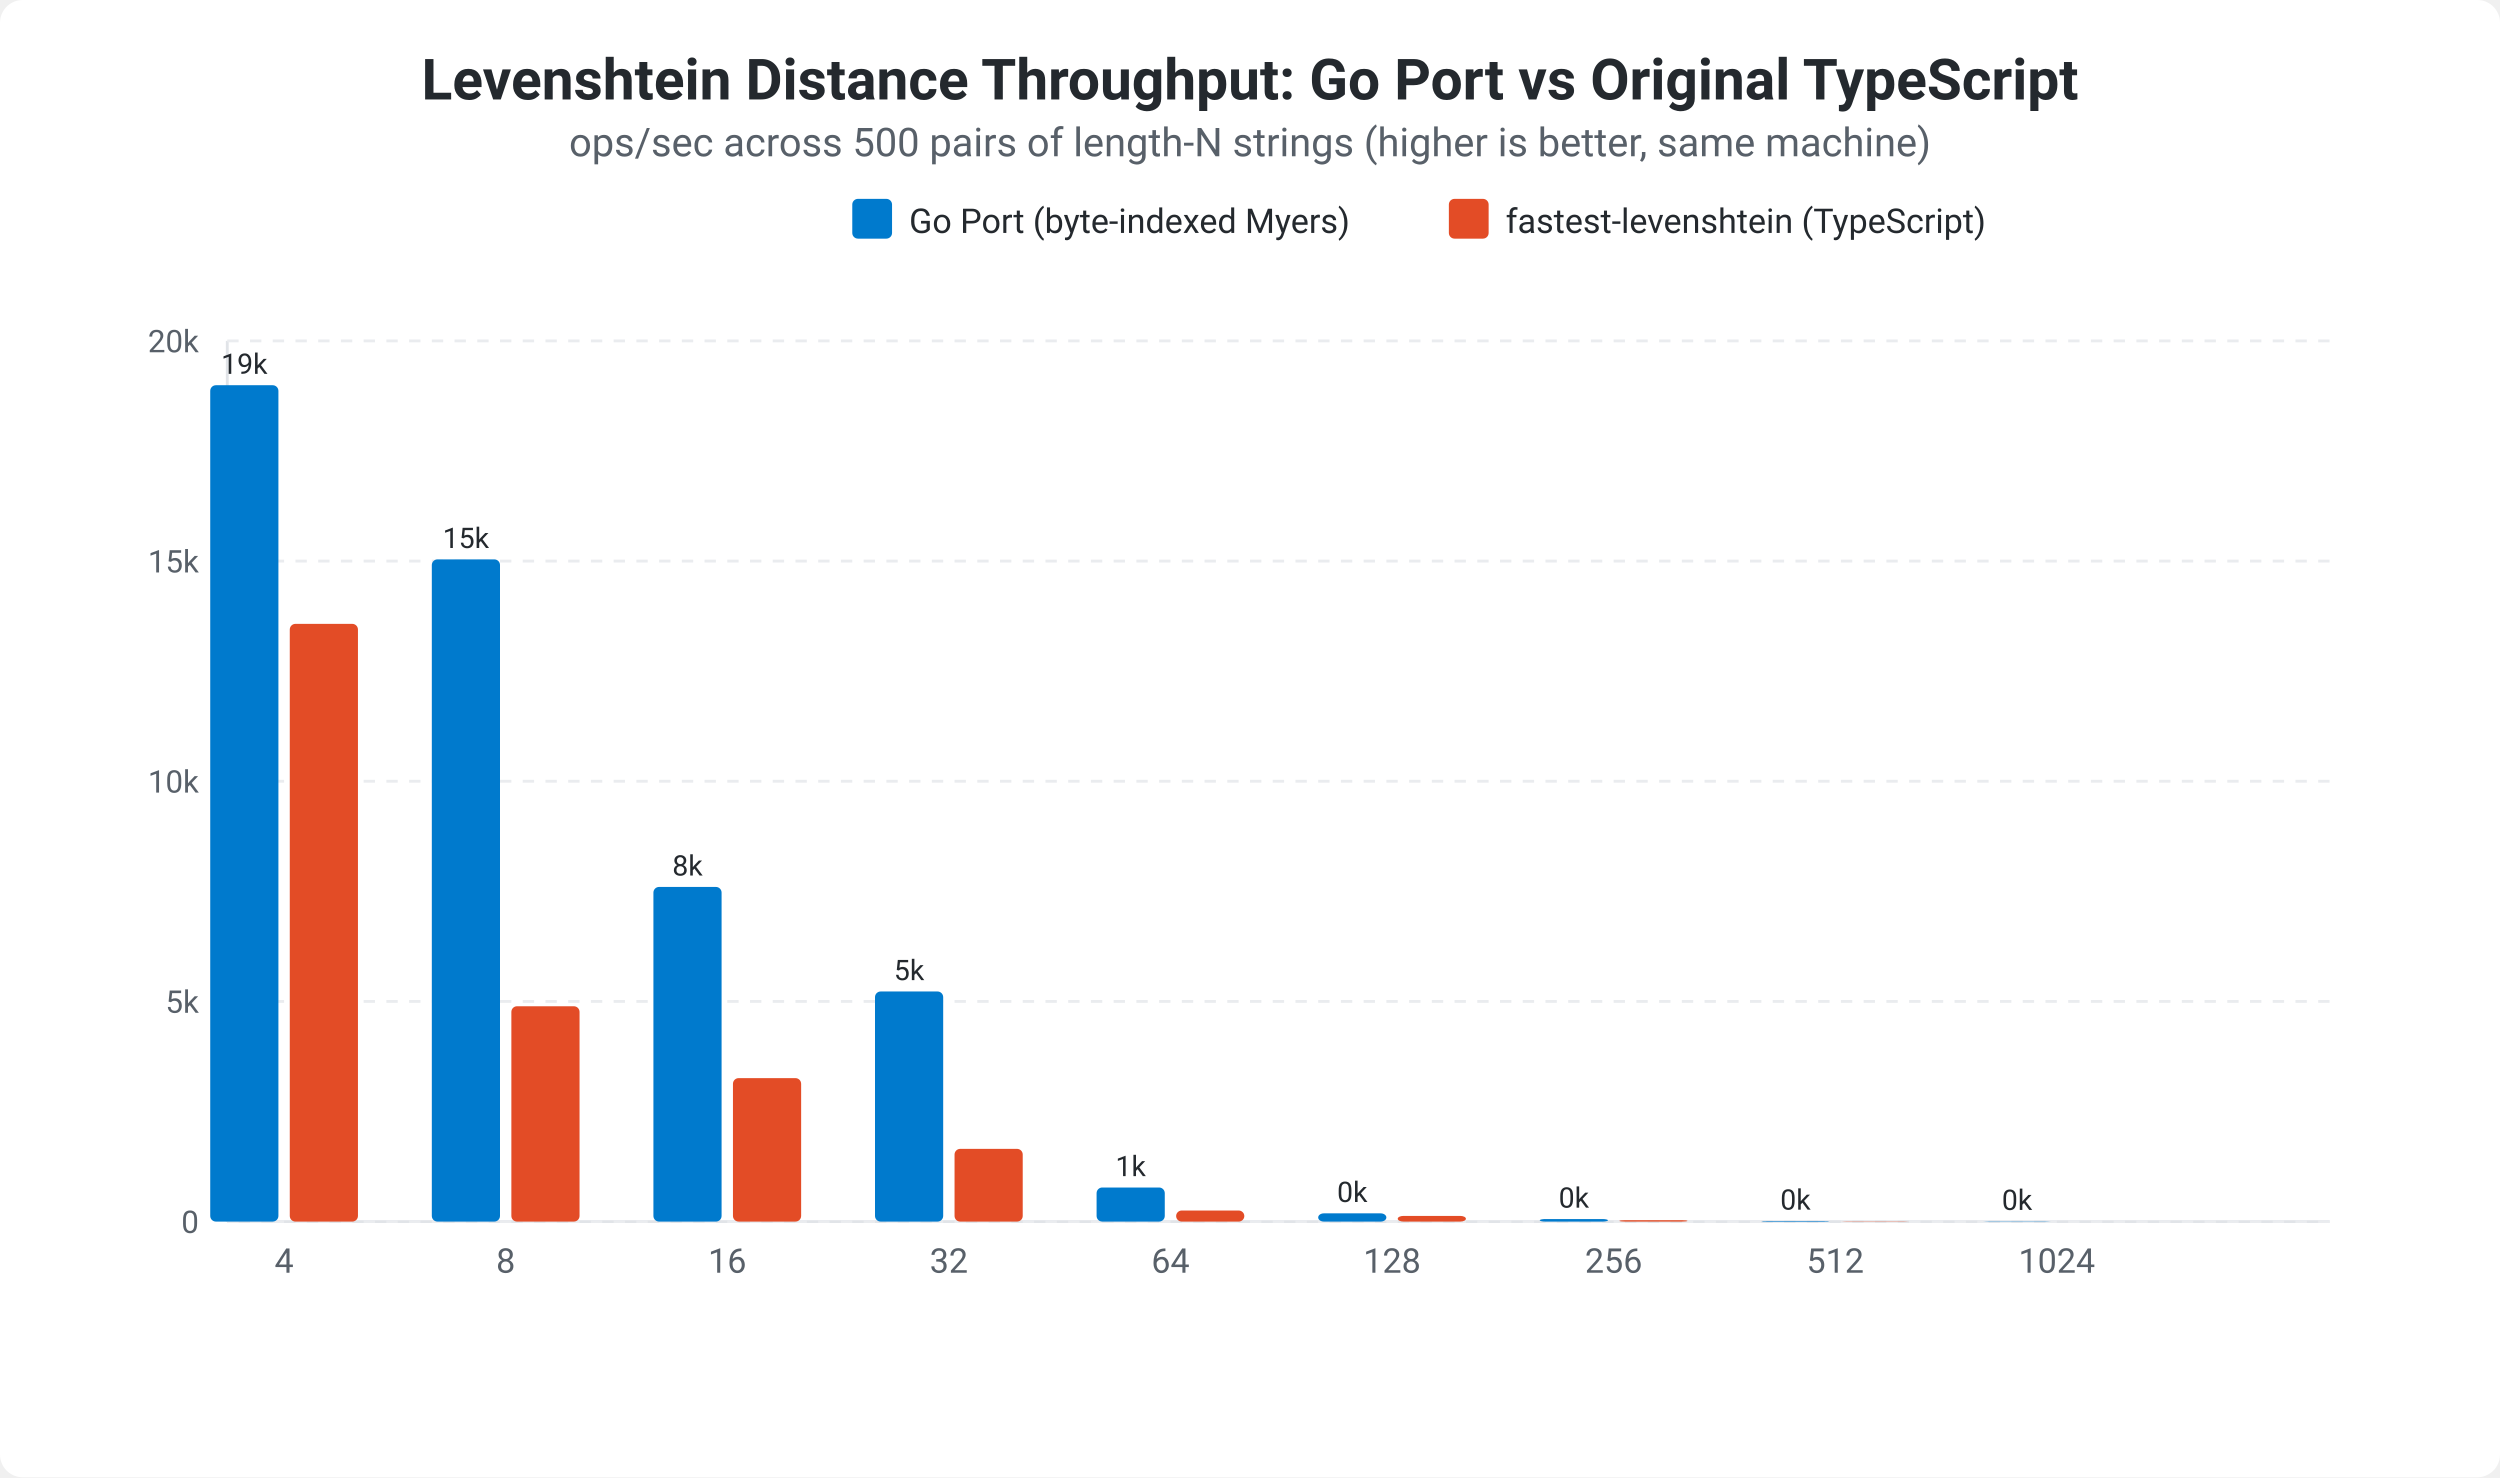
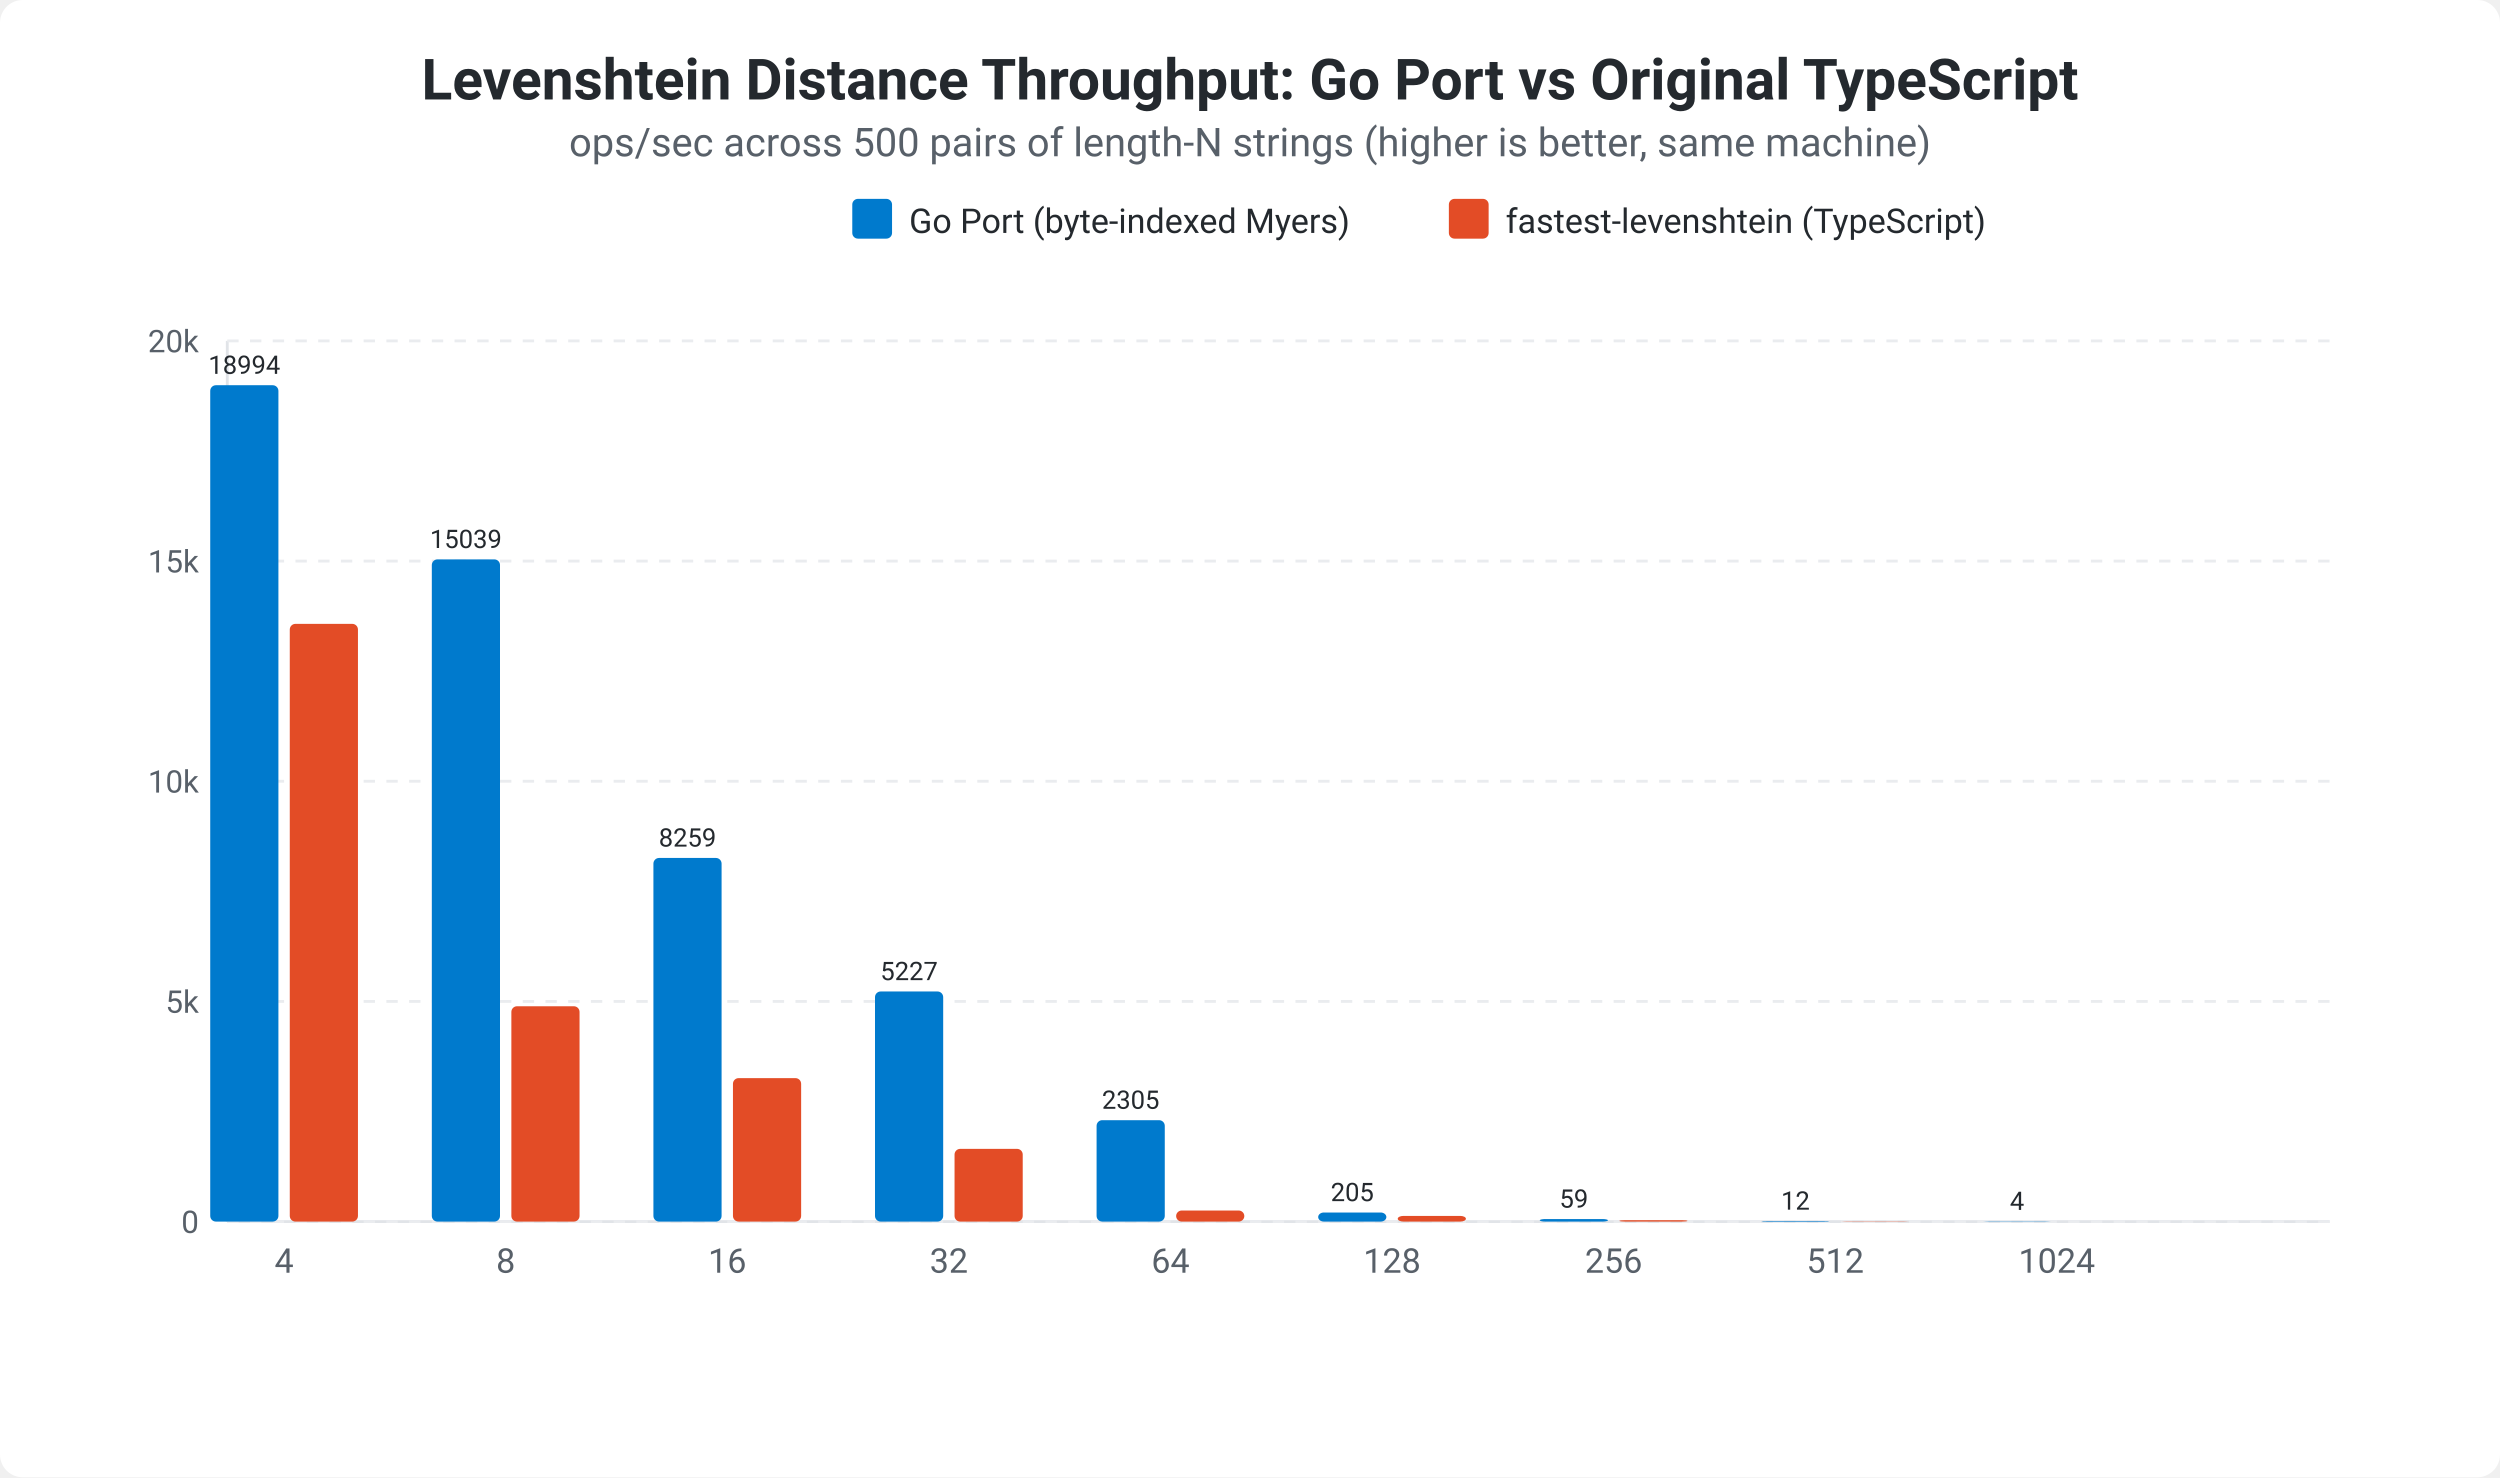
<svg xmlns="http://www.w3.org/2000/svg" width="880" height="520" viewBox="0 0 880 520">
  <style>
    .bg { fill: #ffffff; }
    .title { font-family: -apple-system, BlinkMacSystemFont, "Segoe UI", Roboto, sans-serif; font-size: 20px; font-weight: bold; fill: #24292e; text-anchor: middle; }
    .subtitle { font-family: -apple-system, BlinkMacSystemFont, "Segoe UI", Roboto, sans-serif; font-size: 14px; fill: #586069; text-anchor: middle; }
    .axis { stroke: #e1e4e8; stroke-width: 1; }
    .grid { stroke: #eaecef; stroke-width: 1; stroke-dasharray: 4 4; }
    .label { font-family: -apple-system, BlinkMacSystemFont, "Segoe UI", Roboto, sans-serif; font-size: 12px; fill: #586069; text-anchor: middle; }
    .y-label { font-family: -apple-system, BlinkMacSystemFont, "Segoe UI", Roboto, sans-serif; font-size: 11px; fill: #586069; text-anchor: end; }
    .bar-go { fill: #007acd; }
    .bar-ts { fill: #e34c26; }
-     .bar-val { font-family: -apple-system, BlinkMacSystemFont, "Segoe UI", Roboto, sans-serif; font-size: 10px; fill: #24292e; text-anchor: middle; }
+     .bar-val { font-family: -apple-system, BlinkMacSystemFont, "Segoe UI", Roboto, sans-serif; font-size: 9px; fill: #24292e; text-anchor: middle; }
    .legend-text { font-family: -apple-system, BlinkMacSystemFont, "Segoe UI", Roboto, sans-serif; font-size: 12px; fill: #24292e; }
  </style>
  <rect width="880" height="520" class="bg" rx="8" />
  <text x="440" y="35" class="title">Levenshtein Distance Throughput: Go Port vs Original TypeScript</text>
  <text x="440" y="55" class="subtitle">ops/sec across 500 pairs of length-N strings (higher is better, same machine)</text>
  <rect x="300" y="70" width="14" height="14" fill="#007acd" rx="2" />
  <text x="320" y="82" class="legend-text">Go Port (byte-indexed Myers)</text>
  <rect x="510" y="70" width="14" height="14" fill="#e34c26" rx="2" />
  <text x="530" y="82" class="legend-text">fastest-levenshtein (TypeScript)</text>
  <line x1="80" y1="120" x2="80" y2="430" class="axis" />
  <line x1="80" y1="430" x2="820" y2="430" class="axis" />
  <g>
    <line x1="80" y1="430" x2="820" y2="430" class="grid" />
    <text x="70" y="434" class="y-label">0</text>
    <line x1="80" y1="352.5" x2="820" y2="352.5" class="grid" />
    <text x="70" y="356.5" class="y-label">5k</text>
    <line x1="80" y1="275" x2="820" y2="275" class="grid" />
    <text x="70" y="279" class="y-label">10k</text>
    <line x1="80" y1="197.5" x2="820" y2="197.5" class="grid" />
    <text x="70" y="201.5" class="y-label">15k</text>
    <line x1="80" y1="120" x2="820" y2="120" class="grid" />
    <text x="70" y="124" class="y-label">20k</text>
  </g>
  <rect x="74.0" y="135.6" width="24.0" height="294.4" class="bar-go" rx="2" />
  <rect x="102.0" y="219.6" width="24.0" height="210.4" class="bar-ts" rx="2" />
-   <text x="86.0" y="131.6" class="bar-val">19k</text>
+   <text x="86.0" y="131.6" class="bar-val">18994</text>
  <text x="100.0" y="448" class="label">4</text>
  <rect x="152.0" y="196.9" width="24.0" height="233.1" class="bar-go" rx="2" />
  <rect x="180.0" y="354.2" width="24.0" height="75.8" class="bar-ts" rx="2" />
-   <text x="164.0" y="192.9" class="bar-val">15k</text>
+   <text x="164.0" y="192.9" class="bar-val">15039</text>
  <text x="178.0" y="448" class="label">8</text>
-   <rect x="230.0" y="312.2" width="24.0" height="117.8" class="bar-go" rx="2" />
+   <rect x="230.0" y="302.0" width="24.0" height="128.0" class="bar-go" rx="2" />
  <rect x="258.0" y="379.5" width="24.0" height="50.5" class="bar-ts" rx="2" />
-   <text x="242.0" y="308.2" class="bar-val">8k</text>
+   <text x="242.0" y="298.0" class="bar-val">8259</text>
  <text x="256.0" y="448" class="label">16</text>
  <rect x="308.0" y="349.0" width="24.0" height="81.0" class="bar-go" rx="2" />
  <rect x="336.0" y="404.4" width="24.0" height="25.6" class="bar-ts" rx="2" />
-   <text x="320.0" y="345.0" class="bar-val">5k</text>
+   <text x="320.0" y="345.0" class="bar-val">5227</text>
  <text x="334.0" y="448" class="label">32</text>
-   <rect x="386.0" y="418.0" width="24.0" height="12.0" class="bar-go" rx="2" />
+   <rect x="386.0" y="394.3" width="24.0" height="35.7" class="bar-go" rx="2" />
  <rect x="414.0" y="426.1" width="24.0" height="3.9" class="bar-ts" rx="2" />
-   <text x="398.0" y="414.0" class="bar-val">1k</text>
+   <text x="398.0" y="390.3" class="bar-val">2305</text>
  <text x="412.0" y="448" class="label">64</text>
-   <rect x="464.0" y="427.1" width="24.0" height="2.9" class="bar-go" rx="2" />
+   <rect x="464.0" y="426.8" width="24.0" height="3.2" class="bar-go" rx="2" />
  <rect x="492.0" y="428.0" width="24.0" height="2.0" class="bar-ts" rx="2" />
-   <text x="476.0" y="423.1" class="bar-val">0k</text>
+   <text x="476.0" y="422.8" class="bar-val">205</text>
  <text x="490.0" y="448" class="label">128</text>
  <rect x="542.0" y="429.1" width="24.0" height="0.9" class="bar-go" rx="2" />
  <rect x="570.0" y="429.5" width="24.0" height="0.5" class="bar-ts" rx="2" />
-   <text x="554.0" y="425.1" class="bar-val">0k</text>
+   <text x="554.0" y="425.1" class="bar-val">59</text>
  <text x="568.0" y="448" class="label">256</text>
  <rect x="620.0" y="429.8" width="24.0" height="0.2" class="bar-go" rx="2" />
  <rect x="648.0" y="429.9" width="24.0" height="0.1" class="bar-ts" rx="2" />
-   <text x="632.0" y="425.8" class="bar-val">0k</text>
+   <text x="632.0" y="425.8" class="bar-val">12</text>
  <text x="646.0" y="448" class="label">512</text>
  <rect x="698.0" y="429.9" width="24.0" height="0.1" class="bar-go" rx="2" />
  <rect x="726.0" y="430.0" width="24.0" height="0.0" class="bar-ts" rx="2" />
-   <text x="710.0" y="425.9" class="bar-val">0k</text>
+   <text x="710.0" y="425.9" class="bar-val">4</text>
  <text x="724.0" y="448" class="label">1024</text>
</svg>
